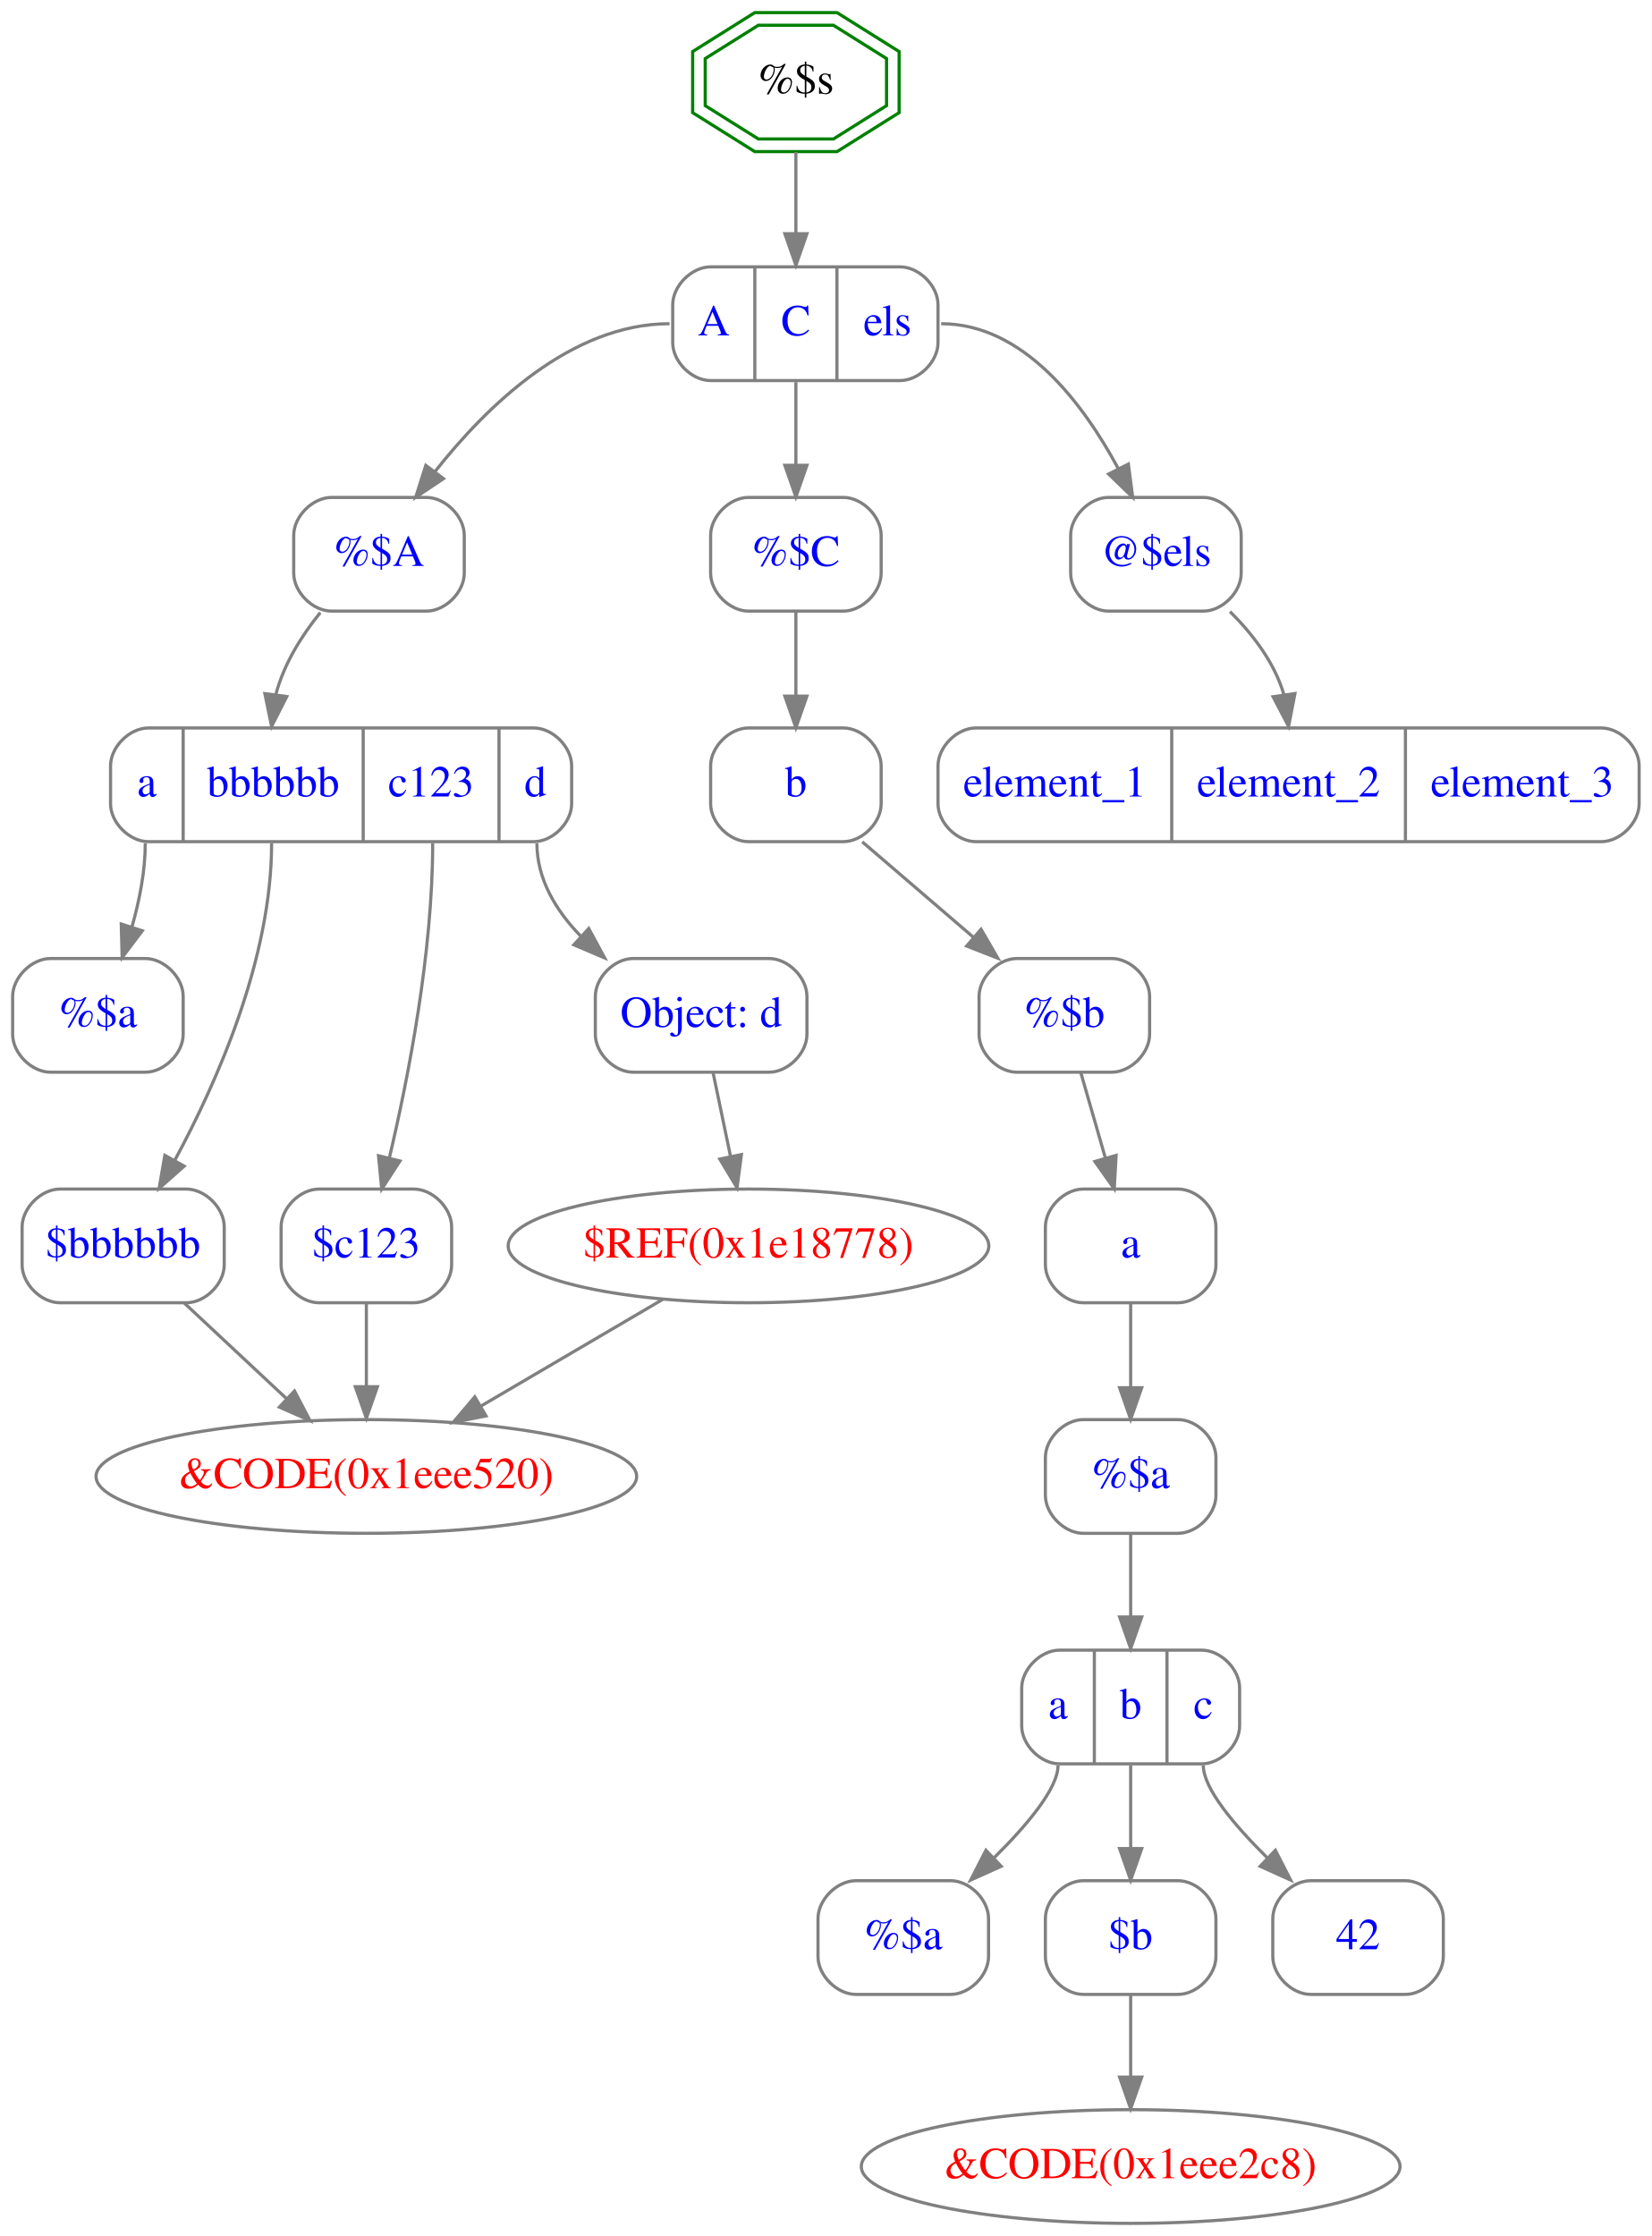
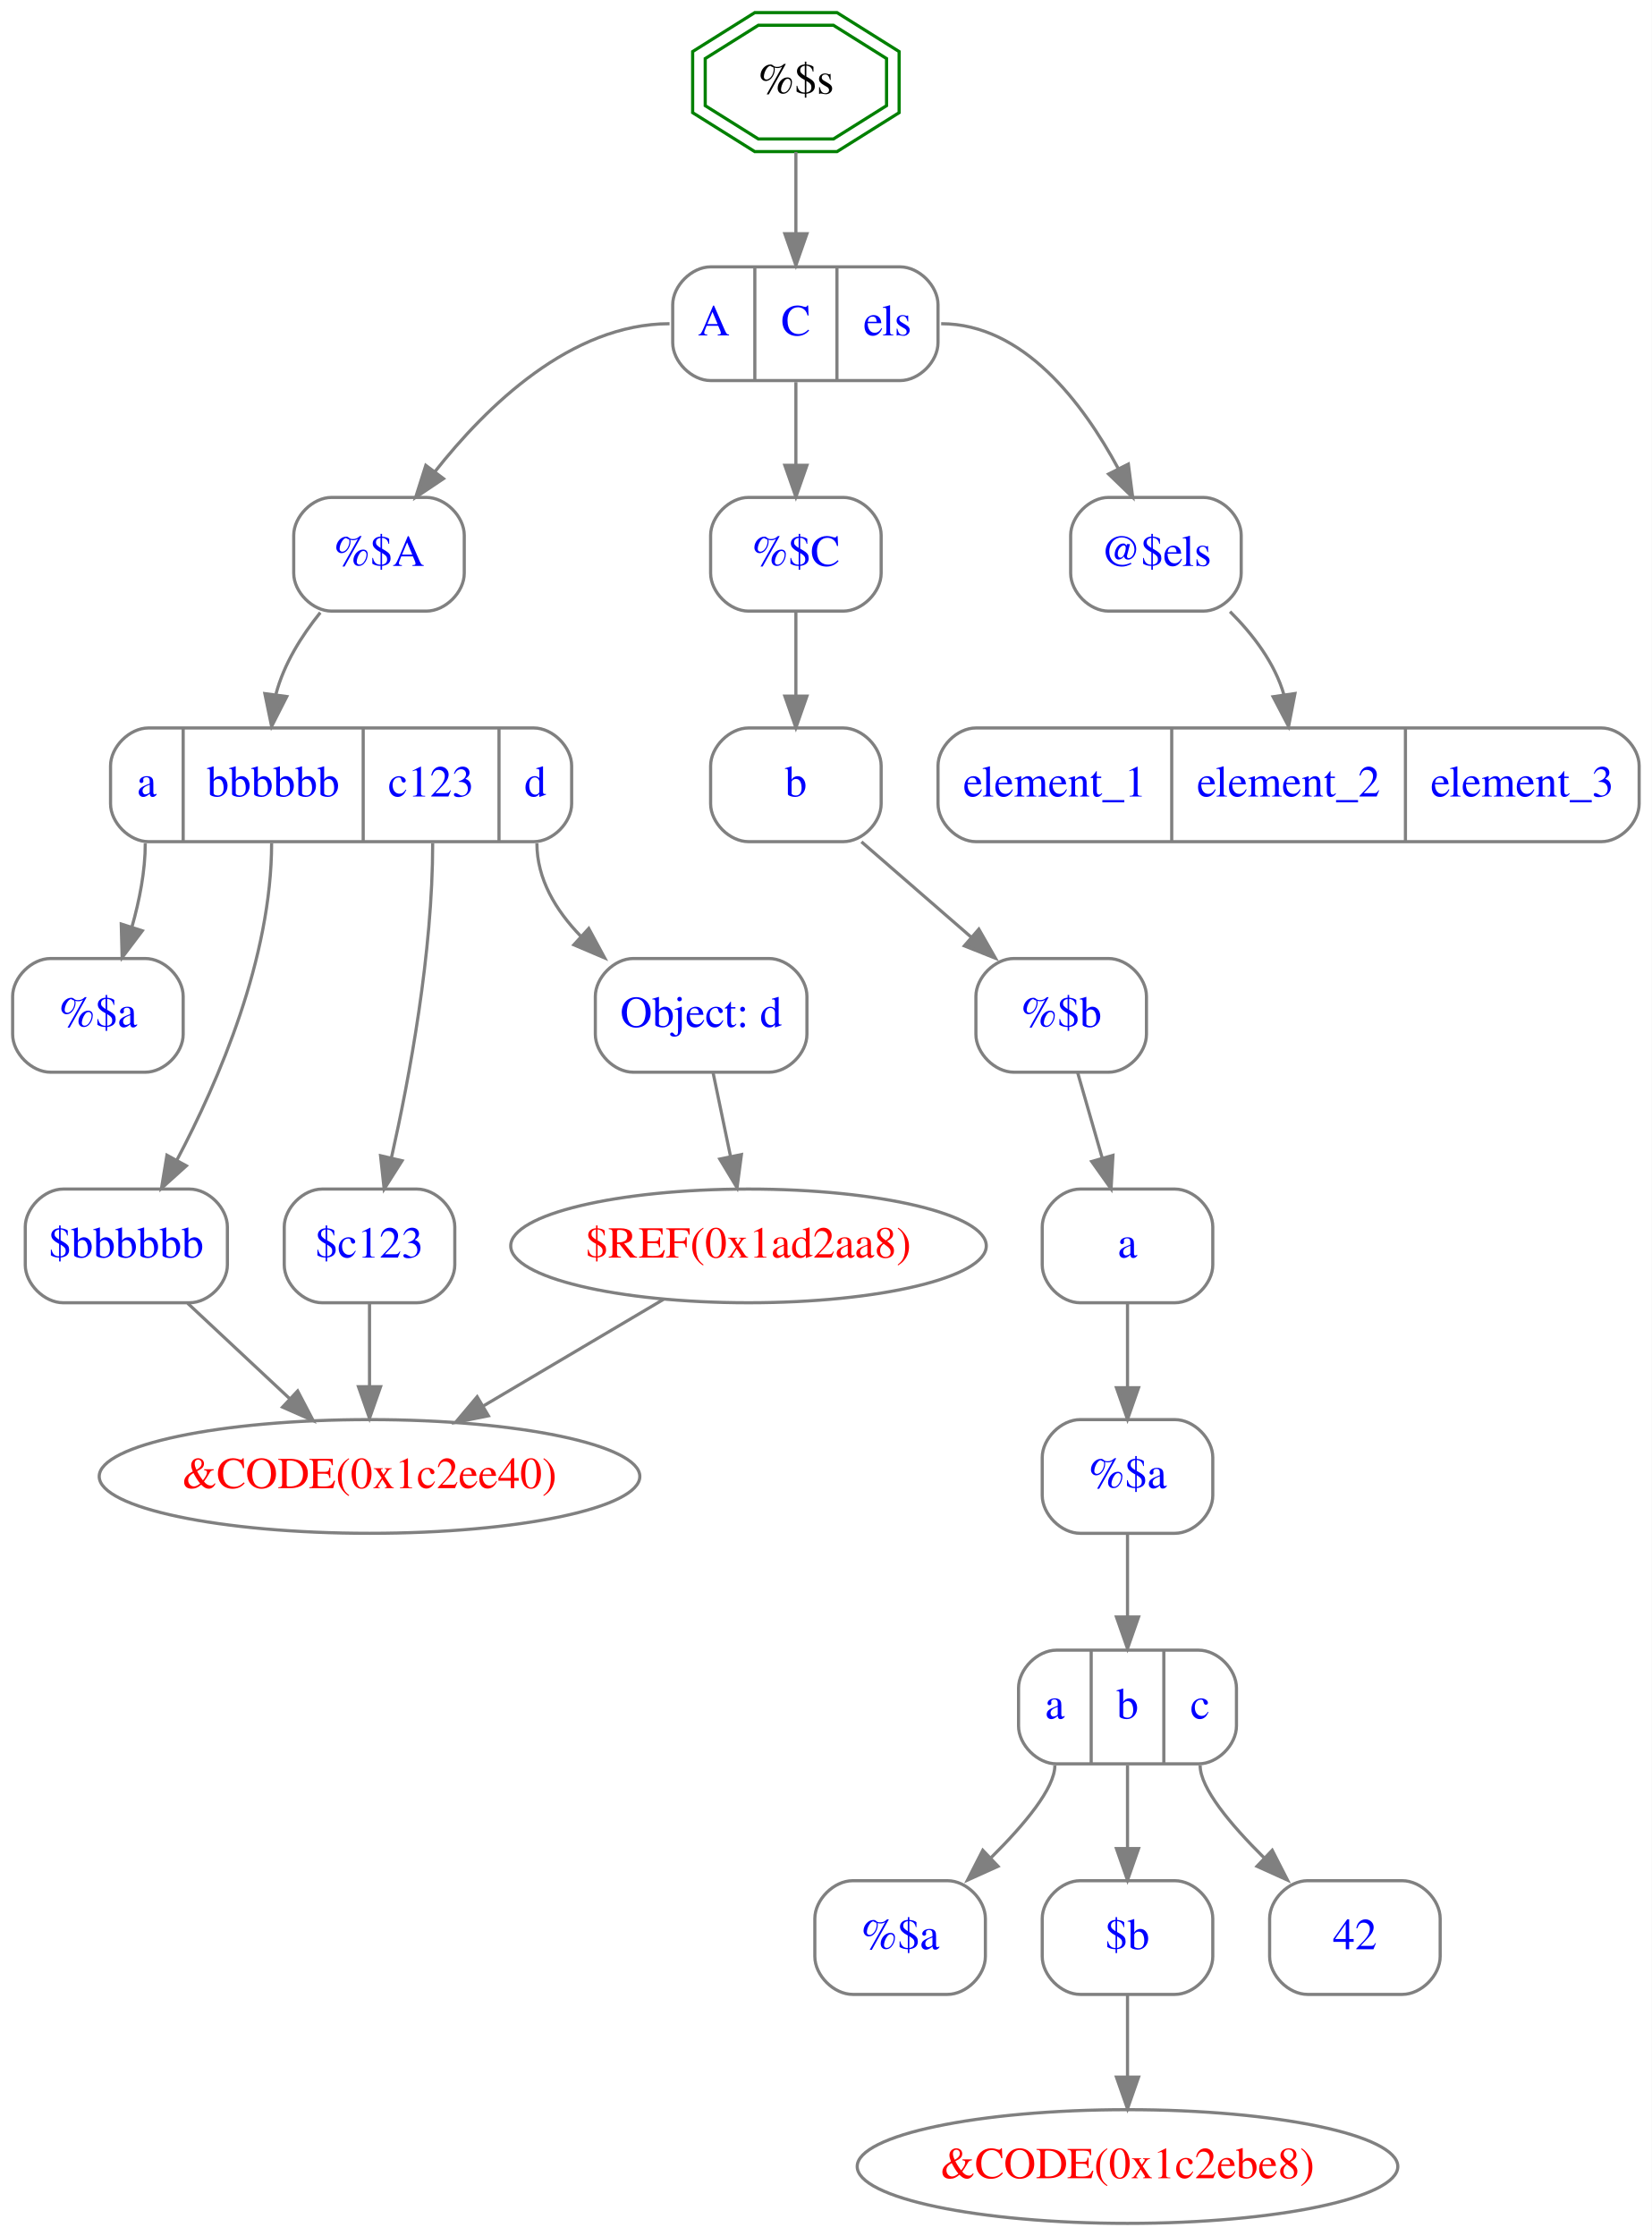
<svg xmlns="http://www.w3.org/2000/svg" width="523pt" height="708pt" viewBox="0.00 0.00 523.00 708.00">
  <g id="graph0" class="graph" transform="scale(1 1) rotate(0) translate(4 704)">
    <polygon fill="white" stroke="none" points="-4,4 -4,-704 519,-704 519,4 -4,4" />
    <g id="node1" class="node">
      <polygon fill="none" stroke="green" points="276.706,-670.544 276.706,-685.456 259.89,-696 236.11,-696 219.294,-685.456 219.294,-670.544 236.11,-660 259.89,-660 276.706,-670.544" />
      <polygon fill="none" stroke="green" points="280.687,-668.325 280.687,-687.675 261.031,-700 234.969,-700 215.313,-687.675 215.313,-668.325 234.969,-656 261.031,-656 280.687,-668.325" />
      <text text-anchor="middle" x="248" y="-674.3" font-family="Times,serif" font-size="14.00">%$s</text>
    </g>
    <g id="node2" class="node">
      <path fill="none" stroke="grey" d="M221,-583.5C221,-583.5 281,-583.5 281,-583.5 287,-583.5 293,-589.5 293,-595.5 293,-595.5 293,-607.5 293,-607.5 293,-613.5 287,-619.5 281,-619.5 281,-619.5 221,-619.5 221,-619.5 215,-619.5 209,-613.5 209,-607.5 209,-607.5 209,-595.5 209,-595.5 209,-589.5 215,-583.5 221,-583.5" />
      <text text-anchor="middle" x="222" y="-597.8" font-family="Times,serif" font-size="14.00" fill="blue">A</text>
      <polyline fill="none" stroke="grey" points="235,-583.5 235,-619.5 " />
      <text text-anchor="middle" x="248" y="-597.8" font-family="Times,serif" font-size="14.00" fill="blue">C</text>
      <polyline fill="none" stroke="grey" points="261,-583.5 261,-619.5 " />
      <text text-anchor="middle" x="277" y="-597.8" font-family="Times,serif" font-size="14.00" fill="blue">els</text>
    </g>
    <g id="edge1" class="edge">
      <path fill="none" stroke="grey" d="M248,-655.886C248,-648.163 248,-639.138 248,-630.263" />
      <polygon fill="grey" stroke="grey" points="251.5,-630 248,-620 244.5,-630 251.5,-630" />
    </g>
    <g id="node3" class="node">
      <path fill="none" stroke="grey" d="M101,-510.5C101,-510.5 131,-510.5 131,-510.5 137,-510.5 143,-516.5 143,-522.5 143,-522.5 143,-534.5 143,-534.5 143,-540.5 137,-546.5 131,-546.5 131,-546.5 101,-546.5 101,-546.5 95,-546.5 89,-540.5 89,-534.5 89,-534.5 89,-522.5 89,-522.5 89,-516.5 95,-510.5 101,-510.5" />
      <text text-anchor="middle" x="116" y="-524.8" font-family="Times,serif" font-size="14.00" fill="blue">%$A</text>
    </g>
    <g id="edge2" class="edge">
      <path fill="none" stroke="grey" d="M208,-601.5C176.86,-601.5 150.131,-575.518 133.633,-554.555" />
      <polygon fill="grey" stroke="grey" points="136.422,-552.44 127.618,-546.545 130.824,-556.643 136.422,-552.44" />
    </g>
    <g id="node11" class="node">
      <path fill="none" stroke="grey" d="M233,-510.5C233,-510.5 263,-510.5 263,-510.5 269,-510.5 275,-516.5 275,-522.5 275,-522.5 275,-534.5 275,-534.5 275,-540.5 269,-546.5 263,-546.5 263,-546.5 233,-546.5 233,-546.5 227,-546.5 221,-540.5 221,-534.5 221,-534.5 221,-522.5 221,-522.5 221,-516.5 227,-510.5 233,-510.5" />
      <text text-anchor="middle" x="248" y="-524.8" font-family="Times,serif" font-size="14.00" fill="blue">%$C</text>
    </g>
    <g id="edge12" class="edge">
      <path fill="none" stroke="grey" d="M248,-583C248,-574.484 248,-565.22 248,-556.787" />
      <polygon fill="grey" stroke="grey" points="251.5,-556.667 248,-546.667 244.5,-556.667 251.5,-556.667" />
    </g>
    <g id="node21" class="node">
      <path fill="none" stroke="grey" d="M347,-510.5C347,-510.5 377,-510.5 377,-510.5 383,-510.5 389,-516.5 389,-522.5 389,-522.5 389,-534.5 389,-534.5 389,-540.5 383,-546.5 377,-546.5 377,-546.5 347,-546.5 347,-546.5 341,-546.5 335,-540.5 335,-534.5 335,-534.5 335,-522.5 335,-522.5 335,-516.5 341,-510.5 347,-510.5" />
      <text text-anchor="middle" x="362" y="-524.8" font-family="Times,serif" font-size="14.00" fill="blue">@$els</text>
    </g>
    <g id="edge22" class="edge">
      <path fill="none" stroke="grey" d="M294,-601.5C319.984,-601.5 338.867,-576.43 350.047,-555.673" />
      <polygon fill="grey" stroke="grey" points="353.272,-557.051 354.64,-546.545 347.019,-553.905 353.272,-557.051" />
    </g>
    <g id="node4" class="node">
      <path fill="none" stroke="grey" d="M43,-437.5C43,-437.5 165,-437.5 165,-437.5 171,-437.5 177,-443.5 177,-449.5 177,-449.5 177,-461.5 177,-461.5 177,-467.5 171,-473.5 165,-473.5 165,-473.5 43,-473.5 43,-473.5 37,-473.5 31,-467.5 31,-461.5 31,-461.5 31,-449.5 31,-449.5 31,-443.5 37,-437.5 43,-437.5" />
      <text text-anchor="middle" x="42.5" y="-451.8" font-family="Times,serif" font-size="14.00" fill="blue">a</text>
      <polyline fill="none" stroke="grey" points="54,-437.5 54,-473.5 " />
      <text text-anchor="middle" x="82.5" y="-451.8" font-family="Times,serif" font-size="14.00" fill="blue">bbbbbb</text>
      <polyline fill="none" stroke="grey" points="111,-437.5 111,-473.5 " />
      <text text-anchor="middle" x="132.5" y="-451.8" font-family="Times,serif" font-size="14.00" fill="blue">c123</text>
      <polyline fill="none" stroke="grey" points="154,-437.5 154,-473.5 " />
      <text text-anchor="middle" x="165.5" y="-451.8" font-family="Times,serif" font-size="14.00" fill="blue">d</text>
    </g>
    <g id="edge3" class="edge">
      <path fill="none" stroke="grey" d="M97.408,-510.029C91.517,-502.73 85.883,-493.791 83.37,-484.195" />
      <polygon fill="grey" stroke="grey" points="86.8,-483.445 82,-474 79.863,-484.377 86.8,-483.445" />
    </g>
    <g id="node5" class="node">
      <path fill="none" stroke="grey" d="M12,-364.5C12,-364.5 42,-364.5 42,-364.5 48,-364.5 54,-370.5 54,-376.5 54,-376.5 54,-388.5 54,-388.5 54,-394.5 48,-400.5 42,-400.5 42,-400.5 12,-400.5 12,-400.5 6,-400.5 0,-394.5 0,-388.5 0,-388.5 0,-376.5 0,-376.5 0,-370.5 6,-364.5 12,-364.5" />
      <text text-anchor="middle" x="27" y="-378.8" font-family="Times,serif" font-size="14.00" fill="blue">%$a</text>
    </g>
    <g id="edge4" class="edge">
      <path fill="none" stroke="grey" d="M42,-437C42,-428.209 40.163,-418.897 37.776,-410.506" />
      <polygon fill="grey" stroke="grey" points="41.058,-409.279 34.676,-400.823 34.391,-411.414 41.058,-409.279" />
    </g>
    <g id="node6" class="node">
-       <path fill="none" stroke="grey" d="M15,-291.5C15,-291.5 55,-291.5 55,-291.5 61,-291.5 67,-297.5 67,-303.5 67,-303.5 67,-315.5 67,-315.5 67,-321.5 61,-327.5 55,-327.5 55,-327.5 15,-327.5 15,-327.5 9,-327.5 3,-321.5 3,-315.5 3,-315.5 3,-303.5 3,-303.5 3,-297.5 9,-291.5 15,-291.5" />
-       <text text-anchor="middle" x="35" y="-305.8" font-family="Times,serif" font-size="14.00" fill="blue">$bbbbbb</text>
+       <path fill="none" stroke="grey" d="M16,-291.5C16,-291.5 56,-291.5 56,-291.5 62,-291.5 68,-297.5 68,-303.5 68,-303.5 68,-315.5 68,-315.5 68,-321.5 62,-327.5 56,-327.5 56,-327.5 16,-327.5 16,-327.5 10,-327.5 4,-321.5 4,-315.5 4,-315.5 4,-303.5 4,-303.5 4,-297.5 10,-291.5 16,-291.5" />
+       <text text-anchor="middle" x="36" y="-305.8" font-family="Times,serif" font-size="14.00" fill="blue">$bbbbbb</text>
    </g>
    <g id="edge5" class="edge">
-       <path fill="none" stroke="grey" d="M82,-437C82,-400.601 64.928,-361.764 51.362,-336.649" />
-       <polygon fill="grey" stroke="grey" points="54.311,-334.751 46.377,-327.729 48.2,-338.166 54.311,-334.751" />
+       <path fill="none" stroke="grey" d="M82,-437C82,-400.693 65.291,-361.837 52.014,-336.693" />
+       <polygon fill="grey" stroke="grey" points="55.001,-334.859 47.135,-327.761 48.857,-338.215 55.001,-334.859" />
    </g>
    <g id="node8" class="node">
-       <path fill="none" stroke="grey" d="M97,-291.5C97,-291.5 127,-291.5 127,-291.5 133,-291.5 139,-297.5 139,-303.5 139,-303.5 139,-315.5 139,-315.5 139,-321.5 133,-327.5 127,-327.5 127,-327.5 97,-327.5 97,-327.5 91,-327.5 85,-321.5 85,-315.5 85,-315.5 85,-303.5 85,-303.5 85,-297.5 91,-291.5 97,-291.5" />
-       <text text-anchor="middle" x="112" y="-305.8" font-family="Times,serif" font-size="14.00" fill="blue">$c123</text>
+       <path fill="none" stroke="grey" d="M98,-291.5C98,-291.5 128,-291.5 128,-291.5 134,-291.5 140,-297.5 140,-303.5 140,-303.5 140,-315.5 140,-315.5 140,-321.5 134,-327.5 128,-327.5 128,-327.5 98,-327.5 98,-327.5 92,-327.5 86,-321.5 86,-315.5 86,-315.5 86,-303.5 86,-303.5 86,-297.5 92,-291.5 98,-291.5" />
+       <text text-anchor="middle" x="113" y="-305.8" font-family="Times,serif" font-size="14.00" fill="blue">$c123</text>
    </g>
    <g id="edge7" class="edge">
-       <path fill="none" stroke="grey" d="M133,-437C133,-402.298 125.333,-362.981 119.264,-337.296" />
-       <polygon fill="grey" stroke="grey" points="122.645,-336.387 116.871,-327.504 115.845,-338.049 122.645,-336.387" />
+       <path fill="none" stroke="grey" d="M133,-437C133,-402.341 125.698,-363.015 119.918,-337.316" />
+       <polygon fill="grey" stroke="grey" points="123.313,-336.465 117.639,-327.518 116.495,-338.051 123.313,-336.465" />
    </g>
    <g id="node9" class="node">
      <path fill="none" stroke="grey" d="M196.5,-364.5C196.5,-364.5 239.5,-364.5 239.5,-364.5 245.5,-364.5 251.5,-370.5 251.5,-376.5 251.5,-376.5 251.5,-388.5 251.5,-388.5 251.5,-394.5 245.5,-400.5 239.5,-400.5 239.5,-400.5 196.5,-400.5 196.5,-400.5 190.5,-400.5 184.5,-394.5 184.5,-388.5 184.5,-388.5 184.5,-376.5 184.5,-376.5 184.5,-370.5 190.5,-364.5 196.5,-364.5" />
      <text text-anchor="middle" x="218" y="-378.8" font-family="Times,serif" font-size="14.00" fill="blue">Object: d</text>
    </g>
    <g id="edge9" class="edge">
      <path fill="none" stroke="grey" d="M166,-437C166,-425.686 171.939,-415.794 179.803,-407.656" />
      <polygon fill="grey" stroke="grey" points="182.418,-410.008 187.451,-400.685 177.702,-404.835 182.418,-410.008" />
    </g>
    <g id="node7" class="node">
-       <ellipse fill="none" stroke="grey" cx="112" cy="-236.5" rx="85.585" ry="18" />
-       <text text-anchor="middle" x="112" y="-232.8" font-family="Times,serif" font-size="14.00" fill="red">&amp;CODE(0x1eee520)</text>
+       <ellipse fill="none" stroke="grey" cx="113" cy="-236.5" rx="85.585" ry="18" />
+       <text text-anchor="middle" x="113" y="-232.8" font-family="Times,serif" font-size="14.00" fill="red">&amp;CODE(0x1c2ee40)</text>
    </g>
    <g id="edge6" class="edge">
-       <path fill="none" stroke="grey" d="M54.43,-291.331C64.253,-282.146 76.292,-270.889 86.817,-261.048" />
-       <polygon fill="grey" stroke="grey" points="89.246,-263.569 94.159,-254.182 84.465,-258.456 89.246,-263.569" />
+       <path fill="none" stroke="grey" d="M55.43,-291.331C65.253,-282.146 77.292,-270.889 87.817,-261.048" />
+       <polygon fill="grey" stroke="grey" points="90.246,-263.569 95.159,-254.182 85.465,-258.456 90.246,-263.569" />
    </g>
    <g id="edge8" class="edge">
-       <path fill="none" stroke="grey" d="M112,-291.331C112,-283.394 112,-273.909 112,-265.128" />
-       <polygon fill="grey" stroke="grey" points="115.5,-264.918 112,-254.918 108.5,-264.918 115.5,-264.918" />
+       <path fill="none" stroke="grey" d="M113,-291.331C113,-283.394 113,-273.909 113,-265.128" />
+       <polygon fill="grey" stroke="grey" points="116.5,-264.918 113,-254.918 109.5,-264.918 116.5,-264.918" />
    </g>
    <g id="node10" class="node">
-       <ellipse fill="none" stroke="grey" cx="233" cy="-309.5" rx="76.087" ry="18" />
-       <text text-anchor="middle" x="233" y="-305.8" font-family="Times,serif" font-size="14.00" fill="red">$REF(0x1e18778)</text>
+       <ellipse fill="none" stroke="grey" cx="233" cy="-309.5" rx="75.287" ry="18" />
+       <text text-anchor="middle" x="233" y="-305.8" font-family="Times,serif" font-size="14.00" fill="red">$REF(0x1ad2aa8)</text>
    </g>
    <g id="edge10" class="edge">
      <path fill="none" stroke="grey" d="M221.785,-364.331C223.457,-356.307 225.458,-346.701 227.304,-337.839" />
      <polygon fill="grey" stroke="grey" points="230.758,-338.421 229.371,-327.918 223.905,-336.994 230.758,-338.421" />
    </g>
    <g id="edge11" class="edge">
-       <path fill="none" stroke="grey" d="M205.845,-292.566C188.84,-282.588 166.722,-269.61 148.231,-258.759" />
-       <polygon fill="grey" stroke="grey" points="149.879,-255.668 139.483,-253.626 146.336,-261.706 149.879,-255.668" />
+       <path fill="none" stroke="grey" d="M206.07,-292.566C189.205,-282.588 167.27,-269.61 148.931,-258.759" />
+       <polygon fill="grey" stroke="grey" points="150.644,-255.706 140.256,-253.626 147.08,-261.731 150.644,-255.706" />
    </g>
    <g id="node12" class="node">
      <path fill="none" stroke="grey" d="M233,-437.5C233,-437.5 263,-437.5 263,-437.5 269,-437.5 275,-443.5 275,-449.5 275,-449.5 275,-461.5 275,-461.5 275,-467.5 269,-473.5 263,-473.5 263,-473.5 233,-473.5 233,-473.5 227,-473.5 221,-467.5 221,-461.5 221,-461.5 221,-449.5 221,-449.5 221,-443.5 227,-437.5 233,-437.5" />
      <text text-anchor="middle" x="248" y="-451.8" font-family="Times,serif" font-size="14.00" fill="blue">b</text>
    </g>
    <g id="edge13" class="edge">
      <path fill="none" stroke="grey" d="M248,-510.455C248,-502.383 248,-492.676 248,-483.682" />
      <polygon fill="grey" stroke="grey" points="251.5,-483.59 248,-473.59 244.5,-483.59 251.5,-483.59" />
    </g>
    <g id="node13" class="node">
-       <path fill="none" stroke="grey" d="M318,-364.5C318,-364.5 348,-364.5 348,-364.5 354,-364.5 360,-370.5 360,-376.5 360,-376.5 360,-388.5 360,-388.5 360,-394.5 354,-400.5 348,-400.5 348,-400.5 318,-400.5 318,-400.5 312,-400.5 306,-394.5 306,-388.5 306,-388.5 306,-376.5 306,-376.5 306,-370.5 312,-364.5 318,-364.5" />
-       <text text-anchor="middle" x="333" y="-378.8" font-family="Times,serif" font-size="14.00" fill="blue">%$b</text>
+       <path fill="none" stroke="grey" d="M317,-364.5C317,-364.5 347,-364.5 347,-364.5 353,-364.5 359,-370.5 359,-376.5 359,-376.5 359,-388.5 359,-388.5 359,-394.5 353,-400.5 347,-400.5 347,-400.5 317,-400.5 317,-400.5 311,-400.5 305,-394.5 305,-388.5 305,-388.5 305,-376.5 305,-376.5 305,-370.5 311,-364.5 317,-364.5" />
+       <text text-anchor="middle" x="332" y="-378.8" font-family="Times,serif" font-size="14.00" fill="blue">%$b</text>
    </g>
    <g id="edge14" class="edge">
-       <path fill="none" stroke="grey" d="M269.011,-437.455C279.636,-428.33 292.693,-417.116 304.235,-407.204" />
-       <polygon fill="grey" stroke="grey" points="306.63,-409.761 311.936,-400.59 302.069,-404.45 306.63,-409.761" />
+       <path fill="none" stroke="grey" d="M268.764,-437.455C279.264,-428.33 292.167,-417.116 303.574,-407.204" />
+       <polygon fill="grey" stroke="grey" points="305.932,-409.792 311.184,-400.59 301.34,-404.508 305.932,-409.792" />
    </g>
    <g id="node14" class="node">
-       <path fill="none" stroke="grey" d="M339,-291.5C339,-291.5 369,-291.5 369,-291.5 375,-291.5 381,-297.5 381,-303.5 381,-303.5 381,-315.5 381,-315.5 381,-321.5 375,-327.5 369,-327.5 369,-327.5 339,-327.5 339,-327.5 333,-327.5 327,-321.5 327,-315.5 327,-315.5 327,-303.5 327,-303.5 327,-297.5 333,-291.5 339,-291.5" />
-       <text text-anchor="middle" x="354" y="-305.8" font-family="Times,serif" font-size="14.00" fill="blue">a</text>
+       <path fill="none" stroke="grey" d="M338,-291.5C338,-291.5 368,-291.5 368,-291.5 374,-291.5 380,-297.5 380,-303.5 380,-303.5 380,-315.5 380,-315.5 380,-321.5 374,-327.5 368,-327.5 368,-327.5 338,-327.5 338,-327.5 332,-327.5 326,-321.5 326,-315.5 326,-315.5 326,-303.5 326,-303.5 326,-297.5 332,-291.5 338,-291.5" />
+       <text text-anchor="middle" x="353" y="-305.8" font-family="Times,serif" font-size="14.00" fill="blue">a</text>
    </g>
    <g id="edge15" class="edge">
-       <path fill="none" stroke="grey" d="M338.191,-364.455C340.538,-356.295 343.366,-346.465 345.977,-337.389" />
-       <polygon fill="grey" stroke="grey" points="349.395,-338.168 348.796,-327.59 342.668,-336.233 349.395,-338.168" />
+       <path fill="none" stroke="grey" d="M337.191,-364.455C339.538,-356.295 342.366,-346.465 344.977,-337.389" />
+       <polygon fill="grey" stroke="grey" points="348.395,-338.168 347.796,-327.59 341.668,-336.233 348.395,-338.168" />
    </g>
    <g id="node15" class="node">
-       <path fill="none" stroke="grey" d="M339,-218.5C339,-218.5 369,-218.5 369,-218.5 375,-218.5 381,-224.5 381,-230.5 381,-230.5 381,-242.5 381,-242.5 381,-248.5 375,-254.5 369,-254.5 369,-254.5 339,-254.5 339,-254.5 333,-254.5 327,-248.5 327,-242.5 327,-242.5 327,-230.5 327,-230.5 327,-224.5 333,-218.5 339,-218.5" />
-       <text text-anchor="middle" x="354" y="-232.8" font-family="Times,serif" font-size="14.00" fill="blue">%$a</text>
+       <path fill="none" stroke="grey" d="M338,-218.5C338,-218.5 368,-218.5 368,-218.5 374,-218.5 380,-224.5 380,-230.5 380,-230.5 380,-242.5 380,-242.5 380,-248.5 374,-254.5 368,-254.5 368,-254.5 338,-254.5 338,-254.5 332,-254.5 326,-248.5 326,-242.5 326,-242.5 326,-230.5 326,-230.5 326,-224.5 332,-218.5 338,-218.5" />
+       <text text-anchor="middle" x="353" y="-232.8" font-family="Times,serif" font-size="14.00" fill="blue">%$a</text>
    </g>
    <g id="edge16" class="edge">
-       <path fill="none" stroke="grey" d="M354,-291.455C354,-283.383 354,-273.676 354,-264.682" />
-       <polygon fill="grey" stroke="grey" points="357.5,-264.59 354,-254.59 350.5,-264.59 357.5,-264.59" />
+       <path fill="none" stroke="grey" d="M353,-291.455C353,-283.383 353,-273.676 353,-264.682" />
+       <polygon fill="grey" stroke="grey" points="356.5,-264.59 353,-254.59 349.5,-264.59 356.5,-264.59" />
    </g>
    <g id="node16" class="node">
-       <path fill="none" stroke="grey" d="M331.5,-145.5C331.5,-145.5 376.5,-145.5 376.5,-145.5 382.5,-145.5 388.5,-151.5 388.5,-157.5 388.5,-157.5 388.5,-169.5 388.5,-169.5 388.5,-175.5 382.5,-181.5 376.5,-181.5 376.5,-181.5 331.5,-181.5 331.5,-181.5 325.5,-181.5 319.5,-175.5 319.5,-169.5 319.5,-169.5 319.5,-157.5 319.5,-157.5 319.5,-151.5 325.5,-145.5 331.5,-145.5" />
-       <text text-anchor="middle" x="331" y="-159.8" font-family="Times,serif" font-size="14.00" fill="blue">a</text>
-       <polyline fill="none" stroke="grey" points="342.5,-145.5 342.5,-181.5 " />
-       <text text-anchor="middle" x="354" y="-159.8" font-family="Times,serif" font-size="14.00" fill="blue">b</text>
-       <polyline fill="none" stroke="grey" points="365.5,-145.5 365.5,-181.5 " />
-       <text text-anchor="middle" x="377" y="-159.8" font-family="Times,serif" font-size="14.00" fill="blue">c</text>
+       <path fill="none" stroke="grey" d="M330.5,-145.5C330.5,-145.5 375.5,-145.5 375.5,-145.5 381.5,-145.5 387.5,-151.5 387.5,-157.5 387.5,-157.5 387.5,-169.5 387.5,-169.5 387.5,-175.5 381.5,-181.5 375.5,-181.5 375.5,-181.5 330.5,-181.5 330.5,-181.5 324.5,-181.5 318.5,-175.5 318.5,-169.5 318.5,-169.5 318.5,-157.5 318.5,-157.5 318.5,-151.5 324.5,-145.5 330.5,-145.5" />
+       <text text-anchor="middle" x="330" y="-159.8" font-family="Times,serif" font-size="14.00" fill="blue">a</text>
+       <polyline fill="none" stroke="grey" points="341.5,-145.5 341.5,-181.5 " />
+       <text text-anchor="middle" x="353" y="-159.8" font-family="Times,serif" font-size="14.00" fill="blue">b</text>
+       <polyline fill="none" stroke="grey" points="364.5,-145.5 364.5,-181.5 " />
+       <text text-anchor="middle" x="376" y="-159.8" font-family="Times,serif" font-size="14.00" fill="blue">c</text>
    </g>
    <g id="edge17" class="edge">
-       <path fill="none" stroke="grey" d="M354,-218.333C354,-210.634 354,-201.336 354,-192.182" />
-       <polygon fill="grey" stroke="grey" points="357.5,-192 354,-182 350.5,-192 357.5,-192" />
+       <path fill="none" stroke="grey" d="M353,-218.333C353,-210.634 353,-201.336 353,-192.182" />
+       <polygon fill="grey" stroke="grey" points="356.5,-192 353,-182 349.5,-192 356.5,-192" />
    </g>
    <g id="node17" class="node">
-       <path fill="none" stroke="grey" d="M267,-72.5C267,-72.5 297,-72.5 297,-72.5 303,-72.5 309,-78.5 309,-84.5 309,-84.5 309,-96.5 309,-96.5 309,-102.5 303,-108.5 297,-108.5 297,-108.5 267,-108.5 267,-108.5 261,-108.5 255,-102.5 255,-96.5 255,-96.5 255,-84.5 255,-84.5 255,-78.5 261,-72.5 267,-72.5" />
-       <text text-anchor="middle" x="282" y="-86.8" font-family="Times,serif" font-size="14.00" fill="blue">%$a</text>
+       <path fill="none" stroke="grey" d="M266,-72.5C266,-72.5 296,-72.5 296,-72.5 302,-72.5 308,-78.5 308,-84.5 308,-84.5 308,-96.5 308,-96.5 308,-102.5 302,-108.5 296,-108.5 296,-108.5 266,-108.5 266,-108.5 260,-108.5 254,-102.5 254,-96.5 254,-96.5 254,-84.5 254,-84.5 254,-78.5 260,-72.5 266,-72.5" />
+       <text text-anchor="middle" x="281" y="-86.8" font-family="Times,serif" font-size="14.00" fill="blue">%$a</text>
    </g>
    <g id="edge18" class="edge">
-       <path fill="none" stroke="grey" d="M331,-145C331,-137.815 321.463,-126.363 310.805,-115.806" />
-       <polygon fill="grey" stroke="grey" points="313.004,-113.068 303.35,-108.705 308.176,-118.136 313.004,-113.068" />
+       <path fill="none" stroke="grey" d="M330,-145C330,-137.815 320.463,-126.363 309.805,-115.806" />
+       <polygon fill="grey" stroke="grey" points="312.004,-113.068 302.35,-108.705 307.176,-118.136 312.004,-113.068" />
    </g>
    <g id="node18" class="node">
-       <path fill="none" stroke="grey" d="M339,-72.5C339,-72.5 369,-72.5 369,-72.5 375,-72.5 381,-78.5 381,-84.5 381,-84.5 381,-96.5 381,-96.5 381,-102.5 375,-108.5 369,-108.5 369,-108.5 339,-108.5 339,-108.5 333,-108.5 327,-102.5 327,-96.5 327,-96.5 327,-84.5 327,-84.5 327,-78.5 333,-72.5 339,-72.5" />
-       <text text-anchor="middle" x="354" y="-86.8" font-family="Times,serif" font-size="14.00" fill="blue">$b</text>
+       <path fill="none" stroke="grey" d="M338,-72.5C338,-72.5 368,-72.5 368,-72.5 374,-72.5 380,-78.5 380,-84.5 380,-84.5 380,-96.5 380,-96.5 380,-102.5 374,-108.5 368,-108.5 368,-108.5 338,-108.5 338,-108.5 332,-108.5 326,-102.5 326,-96.5 326,-96.5 326,-84.5 326,-84.5 326,-78.5 332,-72.5 338,-72.5" />
+       <text text-anchor="middle" x="353" y="-86.8" font-family="Times,serif" font-size="14.00" fill="blue">$b</text>
    </g>
    <g id="edge19" class="edge">
-       <path fill="none" stroke="grey" d="M354,-145C354,-136.484 354,-127.22 354,-118.787" />
-       <polygon fill="grey" stroke="grey" points="357.5,-118.667 354,-108.667 350.5,-118.667 357.5,-118.667" />
+       <path fill="none" stroke="grey" d="M353,-145C353,-136.484 353,-127.22 353,-118.787" />
+       <polygon fill="grey" stroke="grey" points="356.5,-118.667 353,-108.667 349.5,-118.667 356.5,-118.667" />
    </g>
    <g id="node20" class="node">
-       <path fill="none" stroke="grey" d="M411,-72.5C411,-72.5 441,-72.5 441,-72.5 447,-72.5 453,-78.5 453,-84.5 453,-84.5 453,-96.5 453,-96.5 453,-102.5 447,-108.5 441,-108.5 441,-108.5 411,-108.5 411,-108.5 405,-108.5 399,-102.5 399,-96.5 399,-96.5 399,-84.5 399,-84.5 399,-78.5 405,-72.5 411,-72.5" />
-       <text text-anchor="middle" x="426" y="-86.8" font-family="Times,serif" font-size="14.00" fill="blue">42</text>
+       <path fill="none" stroke="grey" d="M410,-72.5C410,-72.5 440,-72.5 440,-72.5 446,-72.5 452,-78.5 452,-84.5 452,-84.5 452,-96.5 452,-96.5 452,-102.5 446,-108.5 440,-108.5 440,-108.5 410,-108.5 410,-108.5 404,-108.5 398,-102.5 398,-96.5 398,-96.5 398,-84.5 398,-84.5 398,-78.5 404,-72.5 410,-72.5" />
+       <text text-anchor="middle" x="425" y="-86.8" font-family="Times,serif" font-size="14.00" fill="blue">42</text>
    </g>
    <g id="edge21" class="edge">
-       <path fill="none" stroke="grey" d="M377,-145C377,-137.815 386.537,-126.363 397.195,-115.806" />
-       <polygon fill="grey" stroke="grey" points="399.824,-118.136 404.65,-108.705 394.996,-113.068 399.824,-118.136" />
+       <path fill="none" stroke="grey" d="M376,-145C376,-137.815 385.537,-126.363 396.195,-115.806" />
+       <polygon fill="grey" stroke="grey" points="398.824,-118.136 403.65,-108.705 393.996,-113.068 398.824,-118.136" />
    </g>
    <g id="node19" class="node">
-       <ellipse fill="none" stroke="grey" cx="354" cy="-18" rx="85.285" ry="18" />
-       <text text-anchor="middle" x="354" y="-14.3" font-family="Times,serif" font-size="14.00" fill="red">&amp;CODE(0x1eee2c8)</text>
+       <ellipse fill="none" stroke="grey" cx="353" cy="-18" rx="85.585" ry="18" />
+       <text text-anchor="middle" x="353" y="-14.3" font-family="Times,serif" font-size="14.00" fill="red">&amp;CODE(0x1c2ebe8)</text>
    </g>
    <g id="edge20" class="edge">
-       <path fill="none" stroke="grey" d="M354,-72.457C354,-64.575 354,-55.157 354,-46.437" />
-       <polygon fill="grey" stroke="grey" points="357.5,-46.297 354,-36.297 350.5,-46.297 357.5,-46.297" />
+       <path fill="none" stroke="grey" d="M353,-72.457C353,-64.575 353,-55.157 353,-46.437" />
+       <polygon fill="grey" stroke="grey" points="356.5,-46.297 353,-36.297 349.5,-46.297 356.5,-46.297" />
    </g>
    <g id="node22" class="node">
      <path fill="none" stroke="grey" d="M305,-437.5C305,-437.5 503,-437.5 503,-437.5 509,-437.5 515,-443.5 515,-449.5 515,-449.5 515,-461.5 515,-461.5 515,-467.5 509,-473.5 503,-473.5 503,-473.5 305,-473.5 305,-473.5 299,-473.5 293,-467.5 293,-461.5 293,-461.5 293,-449.5 293,-449.5 293,-443.5 299,-437.5 305,-437.5" />
      <text text-anchor="middle" x="330" y="-451.8" font-family="Times,serif" font-size="14.00" fill="blue">element_1</text>
      <polyline fill="none" stroke="grey" points="367,-437.5 367,-473.5 " />
      <text text-anchor="middle" x="404" y="-451.8" font-family="Times,serif" font-size="14.00" fill="blue">element_2</text>
      <polyline fill="none" stroke="grey" points="441,-437.5 441,-473.5 " />
      <text text-anchor="middle" x="478" y="-451.8" font-family="Times,serif" font-size="14.00" fill="blue">element_3</text>
    </g>
    <g id="edge23" class="edge">
      <path fill="none" stroke="grey" d="M385.456,-510.351C392.747,-503.095 399.637,-494.056 402.547,-483.968" />
      <polygon fill="grey" stroke="grey" points="406.021,-484.4 404,-474 399.094,-483.39 406.021,-484.4" />
    </g>
  </g>
</svg>
